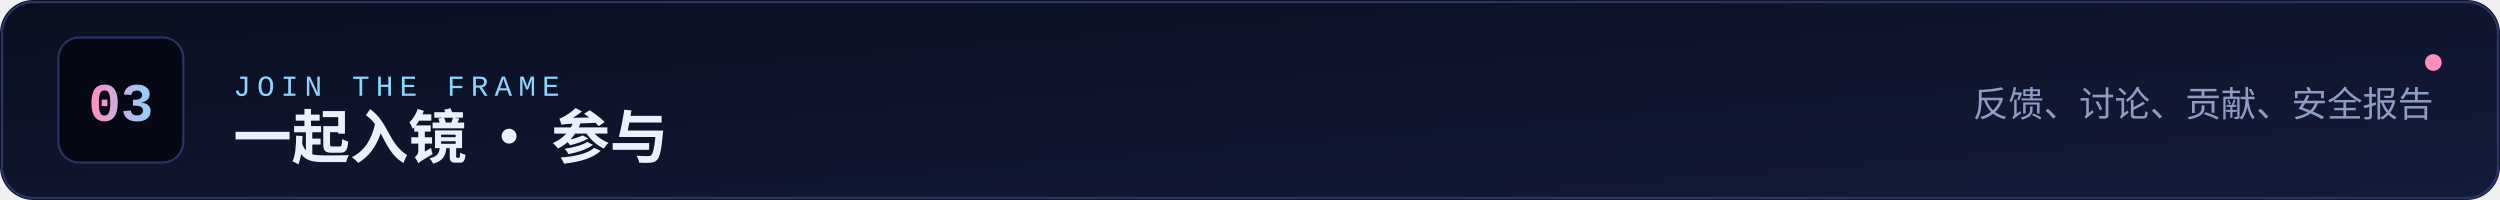
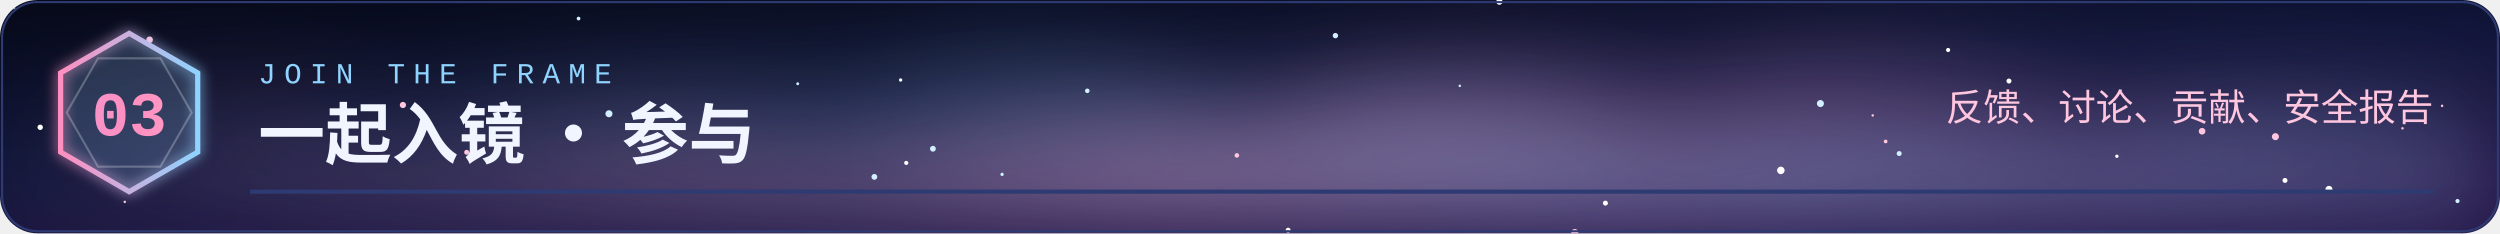
- <svg xmlns="http://www.w3.org/2000/svg" viewBox="0 0 1200 96" width="1200" height="96" role="img" aria-labelledby="t d">
+ <svg xmlns="http://www.w3.org/2000/svg" viewBox="0 0 1200 112" width="1200" height="112" role="img" aria-labelledby="t d">
  <style>
  text{font-family:'Segoe UI','Helvetica Neue','PingFang SC','Microsoft YaHei','Noto Sans CJK SC',Arial,sans-serif}
  .m{font-family:ui-monospace,'SFMono-Regular','Cascadia Mono',Consolas,'Liberation Mono',monospace}
+   @keyframes tw{0%,100%{opacity:.15;transform:scale(.55)}50%{opacity:1;transform:scale(1)}}
+   @keyframes bob{50%{transform:translateY(-10px)}}
+   @keyframes pulse{50%{opacity:.3}}
  @media (prefers-reduced-motion:reduce){*{animation:none!important}}
</style>
  <defs>
-     <linearGradient id="bg" x1="0" y1="0" x2="1" y2="1">
-       <stop offset="0" stop-color="#0A0F1F" />
-       <stop offset="1" stop-color="#141B3A" />
+     <linearGradient id="bg" x1="0" y1="0" x2=".6" y2="1">
+       <stop offset="0" stop-color="#060918" />
+       <stop offset=".5" stop-color="#101538" />
+       <stop offset="1" stop-color="#241848" />
    </linearGradient>
    <linearGradient id="brand" x1="0" y1="0" x2="1" y2="0">
      <stop offset="0" stop-color="#FF8FC0" />
      <stop offset="1" stop-color="#8FD3FF" />
    </linearGradient>
-     <style>@keyframes pulse{50%{opacity:.35}}</style>
+     <linearGradient id="prism" gradientUnits="userSpaceOnUse" x1="0" y1="0" x2="600" y2="0" spreadMethod="repeat">
+       <stop offset="0" stop-color="#FF8FC0" />
+       <stop offset=".2" stop-color="#FFC6DF" />
+       <stop offset=".38" stop-color="#FFFFFF" />
+       <stop offset=".56" stop-color="#8FD3FF" />
+       <stop offset=".78" stop-color="#B9A8FF" />
+       <stop offset="1" stop-color="#FF8FC0" />
+       <animateTransform attributeName="gradientTransform" type="translate" from="0 0" to="600 0" dur="6s" repeatCount="indefinite" />
+     </linearGradient>
+     <linearGradient id="tail" x1="0" y1="0" x2="1" y2="0">
+       <stop offset="0" stop-color="#8FD3FF" stop-opacity="0" />
+       <stop offset=".7" stop-color="#8FD3FF" stop-opacity=".65" />
+       <stop offset="1" stop-color="#fff" />
+     </linearGradient>
+     <linearGradient id="sheen" x1="0" y1="0" x2="1" y2="0">
+       <stop offset="0" stop-color="#fff" stop-opacity="0" />
+       <stop offset=".5" stop-color="#fff" stop-opacity=".22" />
+       <stop offset="1" stop-color="#fff" stop-opacity="0" />
+     </linearGradient>
+     <linearGradient id="crys" x1="0" y1="0" x2="1" y2="1">
+       <stop offset="0" stop-color="#FFFFFF" stop-opacity=".95" />
+       <stop offset=".45" stop-color="#D2F0FF" stop-opacity=".7" />
+       <stop offset="1" stop-color="#4FA8E8" stop-opacity=".25" />
+     </linearGradient>
+     <linearGradient id="auroraP" x1="0" y1="0" x2="1" y2="0">
+       <stop offset="0" stop-color="#FF8FC0" stop-opacity="0" />
+       <stop offset=".4" stop-color="#FF8FC0" />
+       <stop offset="1" stop-color="#B9A8FF" stop-opacity="0" />
+     </linearGradient>
+     <linearGradient id="auroraI" x1="0" y1="0" x2="1" y2="0">
+       <stop offset="0" stop-color="#8FD3FF" stop-opacity="0" />
+       <stop offset=".6" stop-color="#8FD3FF" />
+       <stop offset="1" stop-color="#8FD3FF" stop-opacity="0" />
+     </linearGradient>
+     <filter id="glow" x="-50%" y="-50%" width="200%" height="200%">
+       <feGaussianBlur stdDeviation="3" result="b" />
+       <feMerge>
+         <feMergeNode in="b" />
+         <feMergeNode in="SourceGraphic" />
+       </feMerge>
+     </filter>
+     <filter id="glowL" x="-30%" y="-60%" width="160%" height="220%">
+       <feGaussianBlur stdDeviation="10" result="b" />
+       <feMerge>
+         <feMergeNode in="b" />
+         <feMergeNode in="b" />
+         <feMergeNode in="SourceGraphic" />
+       </feMerge>
+     </filter>
+     <filter id="soft" x="-20%" y="-100%" width="140%" height="300%">
+       <feGaussianBlur stdDeviation="24" />
+     </filter>
+     <clipPath id="r">
+       <rect width="1200" height="112" rx="18" />
+     </clipPath>
  </defs>
-   <rect width="1200" height="96" rx="16" fill="url(#bg)" />
-   <rect x="1" y="1" width="1198" height="94" rx="15" fill="none" stroke="#2A3566" />
-   <g transform="translate(28 18)">
-     <rect width="60" height="60" rx="10" fill="#060914" stroke="#2A3566" />
-     <text x="30" y="40" text-anchor="middle" class="m" font-size="26" font-weight="700" fill="url(#brand)">03</text>
+   <g clip-path="url(#r)">
+     <rect width="1200" height="112" fill="url(#bg)" />
+     <path d="M0 60 Q100 14.1 200 72.9 Q300 50.8 400 74.9 Q500 55.2 600 58.5 Q700 19.8 800 44 Q900 5.3 1000 49.2 Q1100 36.6 1200 67.7 Q1300 60 1400 76.7 V120 H0Z" fill="url(#auroraP)" opacity="0.42" filter="url(#soft)">
+       <animate attributeName="d" values="M0 60 Q100 14.1 200 72.9 Q300 50.8 400 74.9 Q500 55.2 600 58.5 Q700 19.8 800 44 Q900 5.3 1000 49.2 Q1100 36.6 1200 67.7 Q1300 60 1400 76.7 V120 H0Z;M0 60 Q100 50.7 200 76.3 Q300 47.8 400 47.1 Q500 -9.6 600 33.8 Q700 -23 800 52.8 Q900 30.6 1000 80.7 Q1100 59.2 1200 83.1 Q1300 13.7 1400 57.1 V120 H0Z;M0 60 Q100 14.1 200 72.9 Q300 50.8 400 74.9 Q500 55.2 600 58.5 Q700 19.8 800 44 Q900 5.3 1000 49.2 Q1100 36.6 1200 67.7 Q1300 60 1400 76.7 V120 H0Z" dur="14.8s" repeatCount="indefinite" />
+     </path>
+     <path d="M0 60 Q100 56.4 200 51.8 Q300 21.9 400 43.3 Q500 4.7 600 55.4 Q700 34.4 800 73.2 Q900 60 1000 74.7 Q1100 37.6 1200 58.1 Q1300 5.6 1400 43.9 V120 H0Z" fill="url(#auroraI)" opacity="0.34" filter="url(#soft)">
+       <animate attributeName="d" values="M0 60 Q100 56.4 200 51.8 Q300 21.9 400 43.3 Q500 4.7 600 55.4 Q700 34.4 800 73.2 Q900 60 1000 74.7 Q1100 37.6 1200 58.1 Q1300 5.6 1400 43.9 V120 H0Z;M0 60 Q100 -6.7 200 37.4 Q300 -24.6 400 63.9 Q500 27.2 600 85.6 Q700 59.7 800 75.8 Q900 17.2 1000 46.6 Q1100 -27.4 1200 33.9 Q1300 2.5 1400 53.4 V120 H0Z;M0 60 Q100 56.4 200 51.8 Q300 21.9 400 43.3 Q500 4.7 600 55.4 Q700 34.4 800 73.2 Q900 60 1000 74.7 Q1100 37.6 1200 58.1 Q1300 5.6 1400 43.9 V120 H0Z" dur="13.1s" repeatCount="indefinite" />
+     </path>
+     <circle cx="964.3" cy="38.9" r="1.2" fill="#fff">
+       <animate attributeName="opacity" values=".1;1;.1" dur="5.7s" begin="-2s" repeatCount="indefinite" />
+     </circle>
+     <circle cx="382.9" cy="40.2" r="0.7" fill="#D2F0FF">
+       <animate attributeName="opacity" values=".1;1;.1" dur="4.6s" begin="-2.1s" repeatCount="indefinite" />
+     </circle>
+     <circle cx="593.7" cy="74.6" r="1.1" fill="#FFC6DF">
+       <animate attributeName="opacity" values=".1;1;.1" dur="4.3s" begin="-1s" repeatCount="indefinite" />
+     </circle>
+     <circle cx="19.3" cy="61.1" r="1.3" fill="#fff">
+       <animate attributeName="opacity" values=".1;1;.1" dur="5.7s" begin="-2.6s" repeatCount="indefinite" />
+     </circle>
+     <circle cx="873.8" cy="49.7" r="1.7" fill="#D2F0FF">
+       <animate attributeName="opacity" values=".1;1;.1" dur="3.6s" begin="-1s" repeatCount="indefinite" />
+     </circle>
+     <circle cx="898.9" cy="55.4" r="0.6" fill="#FFC6DF">
+       <animate attributeName="opacity" values=".1;1;.1" dur="3.2s" begin="-0.2s" repeatCount="indefinite" />
+     </circle>
+     <circle cx="854.8" cy="81.8" r="1.8" fill="#fff">
+       <animate attributeName="opacity" values=".1;1;.1" dur="4.1s" begin="-2.6s" repeatCount="indefinite" />
+     </circle>
+     <circle cx="292.3" cy="54.6" r="1.7" fill="#D2F0FF">
+       <animate attributeName="opacity" values=".1;1;.1" dur="3.6s" begin="-3.2s" repeatCount="indefinite" />
+     </circle>
+     <circle cx="71.8" cy="19.1" r="1.6" fill="#FFC6DF">
+       <animate attributeName="opacity" values=".1;1;.1" dur="2.6s" begin="-2.1s" repeatCount="indefinite" />
+     </circle>
+     <circle cx="1117.9" cy="90.9" r="1.7" fill="#fff">
+       <animate attributeName="opacity" values=".1;1;.1" dur="3.8s" begin="-0.3s" repeatCount="indefinite" />
+     </circle>
+     <circle cx="447.8" cy="71.4" r="1.4" fill="#D2F0FF">
+       <animate attributeName="opacity" values=".1;1;.1" dur="4.1s" begin="-2.4s" repeatCount="indefinite" />
+     </circle>
+     <circle cx="1092.2" cy="65.6" r="1.7" fill="#FFC6DF">
+       <animate attributeName="opacity" values=".1;1;.1" dur="4.5s" begin="-4.4s" repeatCount="indefinite" />
+     </circle>
+     <circle cx="770.6" cy="97.5" r="1.2" fill="#fff">
+       <animate attributeName="opacity" values=".1;1;.1" dur="2.6s" begin="-0.7s" repeatCount="indefinite" />
+     </circle>
+     <circle cx="419.7" cy="84.9" r="1.4" fill="#D2F0FF">
+       <animate attributeName="opacity" values=".1;1;.1" dur="5.2s" begin="-4.6s" repeatCount="indefinite" />
+     </circle>
+     <circle cx="1153.2" cy="61.6" r="0.6" fill="#FFC6DF">
+       <animate attributeName="opacity" values=".1;1;.1" dur="2.2s" begin="-0.7s" repeatCount="indefinite" />
+     </circle>
+     <circle cx="719.7" cy="0.8" r="1.5" fill="#fff">
+       <animate attributeName="opacity" values=".1;1;.1" dur="2.7s" begin="-2.6s" repeatCount="indefinite" />
+     </circle>
+     <circle cx="481" cy="83.7" r="0.8" fill="#D2F0FF">
+       <animate attributeName="opacity" values=".1;1;.1" dur="3.5s" begin="-2.7s" repeatCount="indefinite" />
+     </circle>
+     <circle cx="1172.2" cy="50.8" r="0.6" fill="#FFC6DF">
+       <animate attributeName="opacity" values=".1;1;.1" dur="5.5s" begin="-1.3s" repeatCount="indefinite" />
+     </circle>
+     <circle cx="618.3" cy="110.5" r="1.2" fill="#fff">
+       <animate attributeName="opacity" values=".1;1;.1" dur="5.9s" begin="-0.1s" repeatCount="indefinite" />
+     </circle>
+     <circle cx="277.7" cy="8.9" r="0.9" fill="#D2F0FF">
+       <animate attributeName="opacity" values=".1;1;.1" dur="4.8s" begin="-1.2s" repeatCount="indefinite" />
+     </circle>
+     <circle cx="905.1" cy="67.9" r="0.9" fill="#FFC6DF">
+       <animate attributeName="opacity" values=".1;1;.1" dur="4.3s" begin="-1.6s" repeatCount="indefinite" />
+     </circle>
+     <circle cx="432.3" cy="38.4" r="0.8" fill="#fff">
+       <animate attributeName="opacity" values=".1;1;.1" dur="3s" begin="-1s" repeatCount="indefinite" />
+     </circle>
+     <circle cx="911.6" cy="73.7" r="1.2" fill="#D2F0FF">
+       <animate attributeName="opacity" values=".1;1;.1" dur="3.9s" begin="-0.5s" repeatCount="indefinite" />
+     </circle>
+     <circle cx="59.9" cy="96.9" r="0.6" fill="#FFC6DF">
+       <animate attributeName="opacity" values=".1;1;.1" dur="5.8s" begin="-3.8s" repeatCount="indefinite" />
+     </circle>
+     <circle cx="1096.8" cy="86.6" r="1.2" fill="#fff">
+       <animate attributeName="opacity" values=".1;1;.1" dur="5.5s" begin="-3.4s" repeatCount="indefinite" />
+     </circle>
+     <circle cx="521.9" cy="43.6" r="1.1" fill="#D2F0FF">
+       <animate attributeName="opacity" values=".1;1;.1" dur="4.1s" begin="-3.3s" repeatCount="indefinite" />
+     </circle>
+     <circle cx="193.4" cy="50.4" r="1.5" fill="#FFC6DF">
+       <animate attributeName="opacity" values=".1;1;.1" dur="5.1s" begin="-3.5s" repeatCount="indefinite" />
+     </circle>
+     <circle cx="935.1" cy="24" r="1" fill="#fff">
+       <animate attributeName="opacity" values=".1;1;.1" dur="5.2s" begin="-0.8s" repeatCount="indefinite" />
+     </circle>
+     <circle cx="641" cy="17.1" r="1.3" fill="#D2F0FF">
+       <animate attributeName="opacity" values=".1;1;.1" dur="2.2s" begin="-1.7s" repeatCount="indefinite" />
+     </circle>
+     <circle cx="1057" cy="63" r="1.6" fill="#FFC6DF">
+       <animate attributeName="opacity" values=".1;1;.1" dur="2.7s" begin="-2s" repeatCount="indefinite" />
+     </circle>
+     <circle cx="1016.1" cy="75" r="0.8" fill="#fff">
+       <animate attributeName="opacity" values=".1;1;.1" dur="2s" begin="-1.8s" repeatCount="indefinite" />
+     </circle>
+     <circle cx="700.7" cy="41.2" r="0.6" fill="#D2F0FF">
+       <animate attributeName="opacity" values=".1;1;.1" dur="4.7s" begin="-1.2s" repeatCount="indefinite" />
+     </circle>
+     <circle cx="755.9" cy="111.6" r="1.7" fill="#FFC6DF">
+       <animate attributeName="opacity" values=".1;1;.1" dur="5.6s" begin="-4.4s" repeatCount="indefinite" />
+     </circle>
+     <circle cx="435" cy="78.2" r="1" fill="#fff">
+       <animate attributeName="opacity" values=".1;1;.1" dur="5.9s" begin="-3.2s" repeatCount="indefinite" />
+     </circle>
+     <circle cx="1179.6" cy="96.5" r="1" fill="#D2F0FF">
+       <animate attributeName="opacity" values=".1;1;.1" dur="4.5s" begin="-4.3s" repeatCount="indefinite" />
+     </circle>
+     <circle cx="224" cy="73.1" r="1.2" fill="#FFC6DF">
+       <animate attributeName="opacity" values=".1;1;.1" dur="5.2s" begin="-3.9s" repeatCount="indefinite" />
+     </circle>
+     <g opacity="0.4">
+       <circle r="1.5" fill="#fff" />
+       <animateTransform attributeName="transform" type="translate" values="748.4 -12;746.2 124" dur="6.2s" begin="-0.2s" repeatCount="indefinite" />
+     </g>
+     <g opacity="0.8">
+       <g>
+         <g transform="translate(0 0)" stroke="#D2F0FF" stroke-width="1.1" stroke-linecap="round" fill="none">
+           <path transform="rotate(0)" d="M0 0V-6.8M0 -3.7L1.5 -5.3M0 -3.7L-1.5 -5.3M0 -2L1 -2.9M0 -2L-1 -2.9" />
+           <path transform="rotate(60)" d="M0 0V-6.8M0 -3.7L1.5 -5.3M0 -3.7L-1.5 -5.3M0 -2L1 -2.9M0 -2L-1 -2.9" />
+           <path transform="rotate(120)" d="M0 0V-6.8M0 -3.7L1.5 -5.3M0 -3.7L-1.5 -5.3M0 -2L1 -2.9M0 -2L-1 -2.9" />
+           <path transform="rotate(180)" d="M0 0V-6.8M0 -3.7L1.5 -5.3M0 -3.7L-1.5 -5.3M0 -2L1 -2.9M0 -2L-1 -2.9" />
+           <path transform="rotate(240)" d="M0 0V-6.8M0 -3.7L1.5 -5.3M0 -3.7L-1.5 -5.3M0 -2L1 -2.9M0 -2L-1 -2.9" />
+           <path transform="rotate(300)" d="M0 0V-6.8M0 -3.7L1.5 -5.3M0 -3.7L-1.5 -5.3M0 -2L1 -2.9M0 -2L-1 -2.9" />
+         </g>
+         <animateTransform attributeName="transform" type="rotate" from="0 0 0" to="360 0 0" dur="9.7s" repeatCount="indefinite" />
+       </g>
+       <animateTransform attributeName="transform" type="translate" values="560.1 -12;515.5 124" dur="7.8s" begin="-5.6s" repeatCount="indefinite" />
+     </g>
+     <g opacity="0.4">
+       <circle r="1" fill="#fff" />
+       <animateTransform attributeName="transform" type="translate" values="1029.9 -12;1001.6 124" dur="7.6s" begin="-5.6s" repeatCount="indefinite" />
+     </g>
+     <g opacity="0.7">
+       <g>
+         <g transform="translate(0 0)" stroke="#D2F0FF" stroke-width="1.1" stroke-linecap="round" fill="none">
+           <path transform="rotate(0)" d="M0 0V-7.9M0 -4.3L1.7 -6.2M0 -4.3L-1.7 -6.2M0 -2.4L1.1 -3.3M0 -2.4L-1.1 -3.3" />
+           <path transform="rotate(60)" d="M0 0V-7.9M0 -4.3L1.7 -6.2M0 -4.3L-1.7 -6.2M0 -2.4L1.1 -3.3M0 -2.4L-1.1 -3.3" />
+           <path transform="rotate(120)" d="M0 0V-7.9M0 -4.3L1.7 -6.2M0 -4.3L-1.7 -6.2M0 -2.4L1.1 -3.3M0 -2.4L-1.1 -3.3" />
+           <path transform="rotate(180)" d="M0 0V-7.9M0 -4.3L1.7 -6.2M0 -4.3L-1.7 -6.2M0 -2.4L1.1 -3.3M0 -2.4L-1.1 -3.3" />
+           <path transform="rotate(240)" d="M0 0V-7.9M0 -4.3L1.7 -6.2M0 -4.3L-1.7 -6.2M0 -2.4L1.1 -3.3M0 -2.4L-1.1 -3.3" />
+           <path transform="rotate(300)" d="M0 0V-7.9M0 -4.3L1.7 -6.2M0 -4.3L-1.7 -6.2M0 -2.4L1.1 -3.3M0 -2.4L-1.1 -3.3" />
+         </g>
+         <animateTransform attributeName="transform" type="rotate" from="0 0 0" to="360 0 0" dur="11.7s" repeatCount="indefinite" />
+       </g>
+       <animateTransform attributeName="transform" type="translate" values="64.9 -12;65.3 124" dur="5.5s" begin="-1.5s" repeatCount="indefinite" />
+     </g>
+     <g opacity="0.7">
+       <circle r="1.9" fill="#fff" />
+       <animateTransform attributeName="transform" type="translate" values="1114.6 -12;1118.8 124" dur="8.1s" begin="-5.3s" repeatCount="indefinite" />
+     </g>
+     <g opacity="0.6">
+       <g>
+         <g transform="translate(0 0)" stroke="#D2F0FF" stroke-width="1.1" stroke-linecap="round" fill="none">
+           <path transform="rotate(0)" d="M0 0V-4M0 -2.2L0.9 -3.1M0 -2.2L-0.9 -3.1M0 -1.2L0.6 -1.7M0 -1.2L-0.6 -1.7" />
+           <path transform="rotate(60)" d="M0 0V-4M0 -2.2L0.9 -3.1M0 -2.2L-0.9 -3.1M0 -1.2L0.6 -1.7M0 -1.2L-0.6 -1.7" />
+           <path transform="rotate(120)" d="M0 0V-4M0 -2.2L0.9 -3.1M0 -2.2L-0.9 -3.1M0 -1.2L0.6 -1.7M0 -1.2L-0.6 -1.7" />
+           <path transform="rotate(180)" d="M0 0V-4M0 -2.2L0.9 -3.1M0 -2.2L-0.9 -3.1M0 -1.2L0.6 -1.7M0 -1.2L-0.6 -1.7" />
+           <path transform="rotate(240)" d="M0 0V-4M0 -2.2L0.9 -3.1M0 -2.2L-0.9 -3.1M0 -1.2L0.6 -1.7M0 -1.2L-0.6 -1.7" />
+           <path transform="rotate(300)" d="M0 0V-4M0 -2.2L0.9 -3.1M0 -2.2L-0.9 -3.1M0 -1.2L0.6 -1.7M0 -1.2L-0.6 -1.7" />
+         </g>
+         <animateTransform attributeName="transform" type="rotate" from="0 0 0" to="-360 0 0" dur="10.8s" repeatCount="indefinite" />
+       </g>
+       <animateTransform attributeName="transform" type="translate" values="928.6 -12;945.8 124" dur="6.6s" begin="-1.4s" repeatCount="indefinite" />
+     </g>
+     <g opacity="0.5">
+       <circle r="1.2" fill="#fff" />
+       <animateTransform attributeName="transform" type="translate" values="241.6 -12;273.3 124" dur="7.4s" begin="-3.9s" repeatCount="indefinite" />
+     </g>
+     <g opacity="0.5">
+       <circle r="2.1" fill="#fff" />
+       <animateTransform attributeName="transform" type="translate" values="268.6 -12;295 124" dur="8.8s" begin="-2.3s" repeatCount="indefinite" />
+     </g>
+     <g opacity="0.4">
+       <g>
+         <g transform="translate(0 0)" stroke="#D2F0FF" stroke-width="1.1" stroke-linecap="round" fill="none">
+           <path transform="rotate(0)" d="M0 0V-4.5M0 -2.5L1 -3.5M0 -2.5L-1 -3.5M0 -1.3L0.6 -1.9M0 -1.3L-0.6 -1.9" />
+           <path transform="rotate(60)" d="M0 0V-4.5M0 -2.5L1 -3.5M0 -2.5L-1 -3.5M0 -1.3L0.6 -1.9M0 -1.3L-0.6 -1.9" />
+           <path transform="rotate(120)" d="M0 0V-4.5M0 -2.5L1 -3.5M0 -2.5L-1 -3.5M0 -1.3L0.6 -1.9M0 -1.3L-0.6 -1.9" />
+           <path transform="rotate(180)" d="M0 0V-4.5M0 -2.5L1 -3.5M0 -2.5L-1 -3.5M0 -1.3L0.6 -1.9M0 -1.3L-0.6 -1.9" />
+           <path transform="rotate(240)" d="M0 0V-4.5M0 -2.5L1 -3.5M0 -2.5L-1 -3.5M0 -1.3L0.6 -1.9M0 -1.3L-0.6 -1.9" />
+           <path transform="rotate(300)" d="M0 0V-4.5M0 -2.5L1 -3.5M0 -2.5L-1 -3.5M0 -1.3L0.6 -1.9M0 -1.3L-0.6 -1.9" />
+         </g>
+         <animateTransform attributeName="transform" type="rotate" from="0 0 0" to="-360 0 0" dur="6.7s" repeatCount="indefinite" />
+       </g>
+       <animateTransform attributeName="transform" type="translate" values="413.4 -12;395.6 124" dur="7.3s" begin="-6.5s" repeatCount="indefinite" />
+     </g>
+     <g opacity="0.8">
+       <circle r="2.3" fill="#fff" />
+       <animateTransform attributeName="transform" type="translate" values="389.9 -12;419.2 124" dur="7.1s" begin="-2.3s" repeatCount="indefinite" />
+     </g>
+     <g opacity="0.7">
+       <circle r="1.1" fill="#fff" />
+       <animateTransform attributeName="transform" type="translate" values="46.3 -12;40.5 124" dur="8.8s" begin="-7.1s" repeatCount="indefinite" />
+     </g>
+     <g opacity="0.6">
+       <circle r="1.4" fill="#fff" />
+       <animateTransform attributeName="transform" type="translate" values="987 -12;969.4 124" dur="8.4s" begin="-3.9s" repeatCount="indefinite" />
+     </g>
+     <g opacity="0.6">
+       <g>
+         <g transform="translate(0 0)" stroke="#D2F0FF" stroke-width="1.1" stroke-linecap="round" fill="none">
+           <path transform="rotate(0)" d="M0 0V-4M0 -2.2L0.9 -3.1M0 -2.2L-0.9 -3.1M0 -1.2L0.6 -1.7M0 -1.2L-0.6 -1.7" />
+           <path transform="rotate(60)" d="M0 0V-4M0 -2.2L0.9 -3.1M0 -2.2L-0.9 -3.1M0 -1.2L0.6 -1.7M0 -1.2L-0.6 -1.7" />
+           <path transform="rotate(120)" d="M0 0V-4M0 -2.2L0.9 -3.1M0 -2.2L-0.9 -3.1M0 -1.2L0.6 -1.7M0 -1.2L-0.6 -1.7" />
+           <path transform="rotate(180)" d="M0 0V-4M0 -2.2L0.9 -3.1M0 -2.2L-0.9 -3.1M0 -1.2L0.6 -1.7M0 -1.2L-0.6 -1.7" />
+           <path transform="rotate(240)" d="M0 0V-4M0 -2.2L0.9 -3.1M0 -2.2L-0.9 -3.1M0 -1.2L0.6 -1.7M0 -1.2L-0.6 -1.7" />
+           <path transform="rotate(300)" d="M0 0V-4M0 -2.2L0.9 -3.1M0 -2.2L-0.9 -3.1M0 -1.2L0.6 -1.7M0 -1.2L-0.6 -1.7" />
+         </g>
+         <animateTransform attributeName="transform" type="rotate" from="0 0 0" to="-360 0 0" dur="8.6s" repeatCount="indefinite" />
+       </g>
+       <animateTransform attributeName="transform" type="translate" values="664.9 -12;682.9 124" dur="8.9s" begin="-1.1s" repeatCount="indefinite" />
+     </g>
+     <g opacity="0.5">
+       <circle r="1" fill="#fff" />
+       <animateTransform attributeName="transform" type="translate" values="283.8 -12;242.7 124" dur="6.7s" begin="-0.8s" repeatCount="indefinite" />
+     </g>
+     <g opacity="0.5">
+       <circle r="2.4" fill="#fff" />
+       <animateTransform attributeName="transform" type="translate" values="884.6 -12;873.7 124" dur="7.6s" begin="-7.1s" repeatCount="indefinite" />
+     </g>
+     <g opacity="0.6">
+       <g>
+         <g transform="translate(0 0)" stroke="#D2F0FF" stroke-width="1.1" stroke-linecap="round" fill="none">
+           <path transform="rotate(0)" d="M0 0V-7.4M0 -4.1L1.6 -5.8M0 -4.1L-1.6 -5.8M0 -2.2L1 -3.1M0 -2.2L-1 -3.1" />
+           <path transform="rotate(60)" d="M0 0V-7.4M0 -4.1L1.6 -5.8M0 -4.1L-1.6 -5.8M0 -2.2L1 -3.1M0 -2.2L-1 -3.1" />
+           <path transform="rotate(120)" d="M0 0V-7.4M0 -4.1L1.6 -5.8M0 -4.1L-1.6 -5.8M0 -2.2L1 -3.1M0 -2.2L-1 -3.1" />
+           <path transform="rotate(180)" d="M0 0V-7.4M0 -4.1L1.6 -5.8M0 -4.1L-1.6 -5.8M0 -2.2L1 -3.1M0 -2.2L-1 -3.1" />
+           <path transform="rotate(240)" d="M0 0V-7.4M0 -4.1L1.6 -5.8M0 -4.1L-1.6 -5.8M0 -2.2L1 -3.1M0 -2.2L-1 -3.1" />
+           <path transform="rotate(300)" d="M0 0V-7.4M0 -4.1L1.6 -5.8M0 -4.1L-1.6 -5.8M0 -2.2L1 -3.1M0 -2.2L-1 -3.1" />
+         </g>
+         <animateTransform attributeName="transform" type="rotate" from="0 0 0" to="360 0 0" dur="6.8s" repeatCount="indefinite" />
+       </g>
+       <animateTransform attributeName="transform" type="translate" values="763.6 -12;769 124" dur="6.1s" begin="-5.8s" repeatCount="indefinite" />
+     </g>
+     <path d="M120 92H1168" stroke="#2E3A72" stroke-width="2" />
+     <path d="M120 92H1168" stroke="url(#brand)" stroke-width="3" stroke-dasharray="1048" stroke-dashoffset="1048" filter="url(#glow)">
+       <animate attributeName="stroke-dashoffset" values="1048;0;0;1048" keyTimes="0;.22;.9;1" dur="6s" repeatCount="indefinite" />
+     </path>
+     <g opacity="0">
+       <animate attributeName="opacity" values="1;1;0;0" keyTimes="0;.22;.24;1" dur="6s" repeatCount="indefinite" />
+       <animateTransform attributeName="transform" type="translate" values="130 92;1180 92;1180 92" keyTimes="0;.22;1" dur="6s" repeatCount="indefinite" />
+       <g filter="url(#glow)">
+         <rect x="-110" y="-1.8" width="110" height="3.6" rx="1.8" fill="url(#tail)" />
+         <path d="M0 -7L22 0L0 7L5 0Z" fill="#fff" />
+         <path d="M-102 0l-12 -7M-102 0l-12 7M-90 0l-12 -7M-90 0l-12 7" stroke="#D2F0FF" stroke-width="2" stroke-linecap="round" />
+       </g>
+     </g>
+     <g transform="translate(1168 92)" opacity="0">
+       <animate attributeName="opacity" values="0;0;1;0;0" keyTimes="0;.21;.23;.4;1" dur="6s" repeatCount="indefinite" />
+       <circle r="4" fill="none" stroke="#fff" stroke-width="2">
+         <animate attributeName="r" values="2;2;24;24" keyTimes="0;.22;.4;1" dur="6s" repeatCount="indefinite" />
+       </circle>
+       <g transform="translate(0 0)" stroke="#fff" stroke-width="1.8" stroke-linecap="round" fill="none">
+         <path transform="rotate(0)" d="M0 0V-12M0 -6.6L2.6 -9.4M0 -6.6L-2.6 -9.4M0 -3.6L1.7 -5M0 -3.6L-1.7 -5" />
+         <path transform="rotate(60)" d="M0 0V-12M0 -6.6L2.6 -9.4M0 -6.6L-2.6 -9.4M0 -3.6L1.7 -5M0 -3.6L-1.7 -5" />
+         <path transform="rotate(120)" d="M0 0V-12M0 -6.6L2.6 -9.4M0 -6.6L-2.6 -9.4M0 -3.6L1.7 -5M0 -3.6L-1.7 -5" />
+         <path transform="rotate(180)" d="M0 0V-12M0 -6.6L2.6 -9.4M0 -6.6L-2.6 -9.4M0 -3.6L1.7 -5M0 -3.6L-1.7 -5" />
+         <path transform="rotate(240)" d="M0 0V-12M0 -6.6L2.6 -9.4M0 -6.6L-2.6 -9.4M0 -3.6L1.7 -5M0 -3.6L-1.7 -5" />
+         <path transform="rotate(300)" d="M0 0V-12M0 -6.6L2.6 -9.4M0 -6.6L-2.6 -9.4M0 -3.6L1.7 -5M0 -3.6L-1.7 -5" />
+       </g>
+     </g>
  </g>
-   <text x="112" y="46" class="m" font-size="14" letter-spacing="3" fill="#8FD3FF">JOIN THE FRAME</text>
-   <text x="112" y="76" font-size="28" font-weight="700" fill="#EAF2FF">一起入镜 · 参与</text>
-   <text x="1168" y="56" text-anchor="end" font-size="17" fill="#8E9BC2">反馈、讨论、贡献、安全报告</text>
-   <circle cx="1168" cy="30" r="4" fill="#FF8FC0" style="animation:pulse 2.4s ease-in-out infinite" />
+   <rect x="1" y="1" width="1198" height="110" rx="17" fill="none" stroke="#2E3A72" />
+   <g transform="translate(62 54)">
+     <g>
+       <animateTransform attributeName="transform" type="rotate" from="0 0 0" to="360 0 0" dur="24s" repeatCount="indefinite" />
+       <polygon points="0,-38 32.9,-19 32.9,19 0,38 -32.9,19 -32.9,-19" fill="#9CD8FF" fill-opacity=".1" stroke="url(#brand)" stroke-width="2.5" filter="url(#glow)" />
+       <polygon points="15,-26 30,0 15,26 -15,26 -30,0 -15,-26" fill="none" stroke="#fff" stroke-opacity=".25" />
+     </g>
+     <text x="0" y="11" text-anchor="middle" class="m" font-size="30" font-weight="900" fill="url(#prism)">03</text>
+   </g>
+   <text x="124" y="40" class="m" font-size="14" letter-spacing="4" fill="#8FD3FF">JOIN THE FRAME</text>
+   <text x="124" y="76" font-size="32" font-weight="900" fill="#F0F5FF">一起入镜 · 参与</text>
+   <text x="1168" y="58" text-anchor="end" font-size="18" fill="#FFC6DF">反馈、讨论、贡献、安全报告</text>
</svg>
